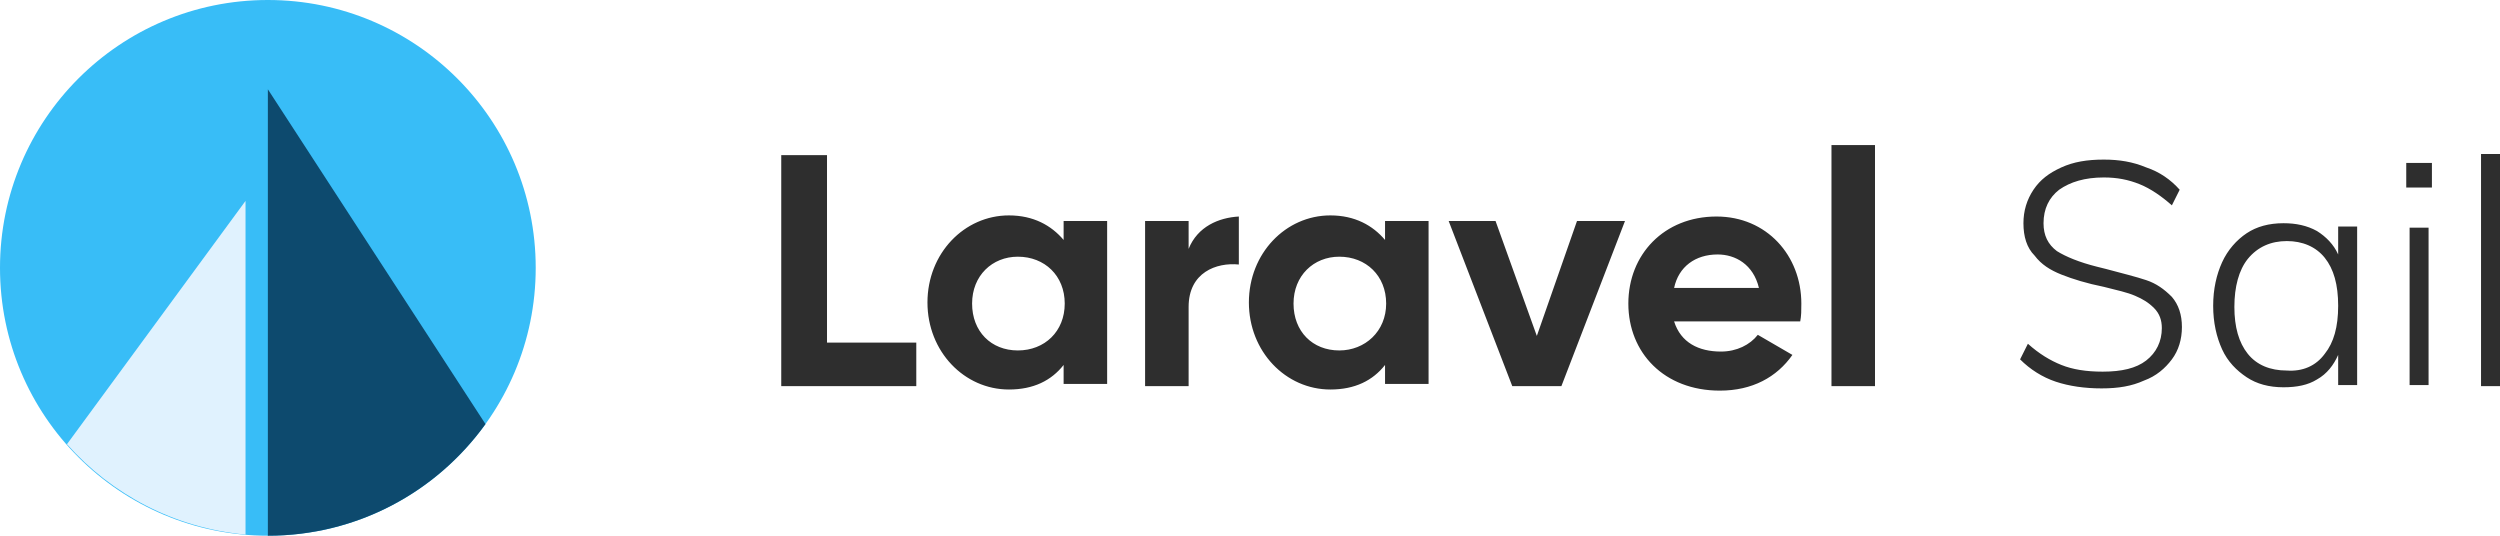
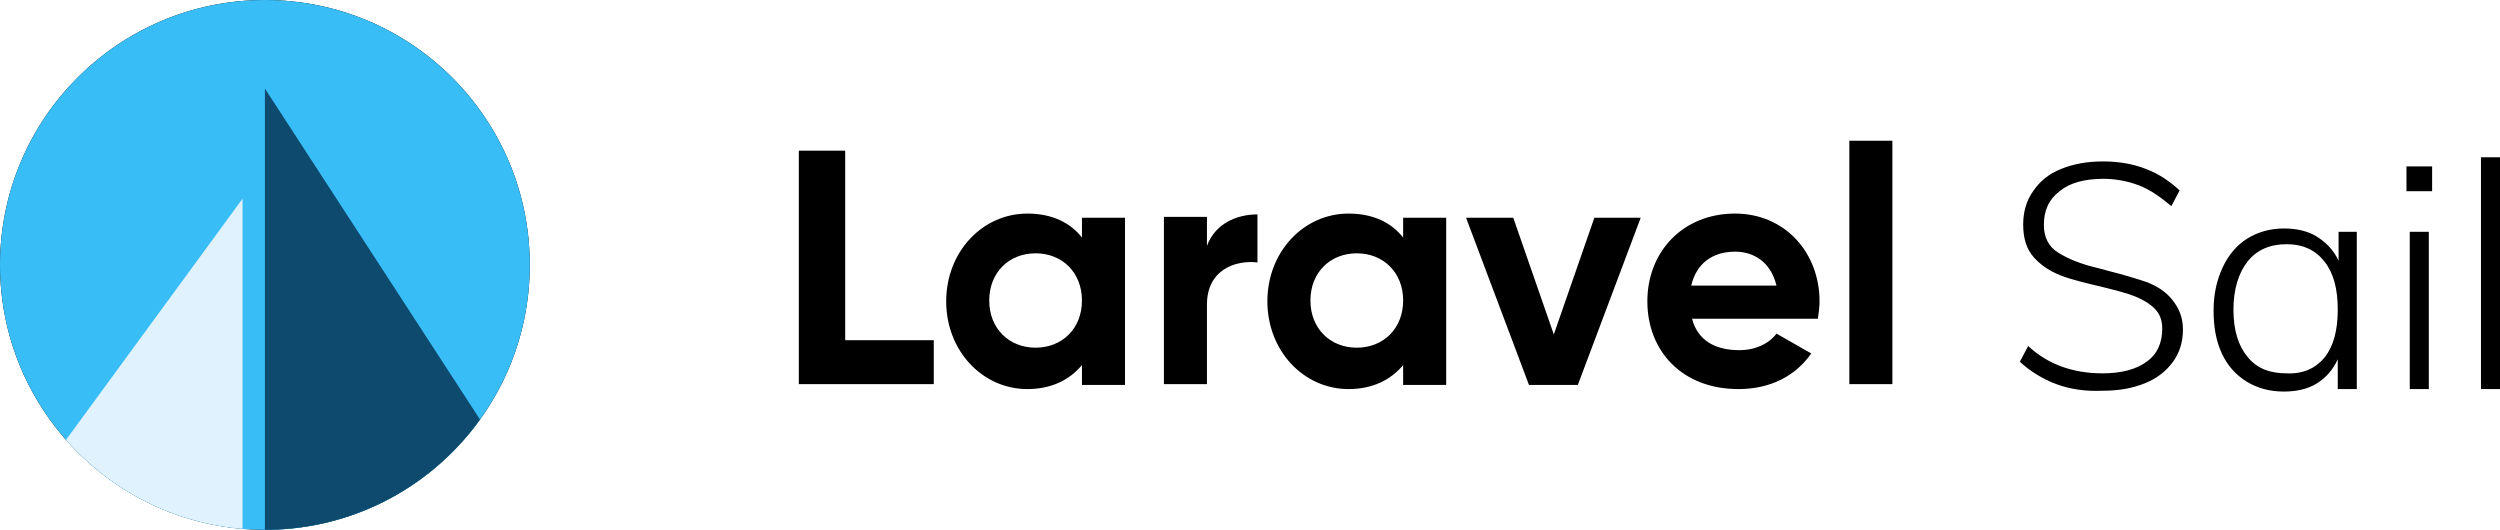
- <svg xmlns="http://www.w3.org/2000/svg" viewBox="0 0 224 48" width="224" height="48">
-   <circle fill="#38bdf7" cx="24" cy="24" r="24" />
-   <path fill="#0d4a6e" d="M43.5 38l-19.5-30v40c8 0 15.1-3.9 19.5-10z" />
-   <path fill="#e0f2fe" d="M6 39.8c4 4.5 9.6 7.5 16 8.1v-29.9l-16 21.8z" />
-   <path fill="#2E2E2E" d="M74.1 30.7v-16.8h-4.1v20.7h12.1v-3.9h-8zM95.3 19.8v1.7c-1.1-1.3-2.7-2.2-4.9-2.2-4 0-7.3 3.4-7.3 7.8s3.3 7.8 7.3 7.8c2.2 0 3.8-.8 4.9-2.2v1.7h3.9v-14.6h-3.9zm-4.1 11.6c-2.4 0-4.1-1.7-4.1-4.2s1.8-4.2 4.1-4.2c2.4 0 4.2 1.7 4.2 4.2s-1.8 4.2-4.2 4.2zM106.5 22.3v-2.5h-3.9v14.8h3.9v-7.1c0-3.1 2.5-4 4.5-3.8v-4.3c-1.8.1-3.7.9-4.5 2.9zM124.1 19.8v1.7c-1.1-1.3-2.7-2.2-4.9-2.2-4 0-7.3 3.4-7.3 7.8s3.3 7.8 7.3 7.8c2.2 0 3.8-.8 4.9-2.2v1.7h3.9v-14.6h-3.9zm-4.1 11.6c-2.4 0-4.1-1.7-4.1-4.2s1.8-4.2 4.1-4.2c2.4 0 4.2 1.7 4.2 4.2s-1.9 4.2-4.2 4.2zM141.3 19.8l-3.6 10.3-3.7-10.3h-4.2l5.7 14.8h4.4l5.7-14.8h-4.3zM150 28.8h11.3c.1-.5.1-1 .1-1.6 0-4.3-3.1-7.8-7.6-7.8-4.7 0-7.9 3.4-7.9 7.8s3.2 7.8 8.2 7.8c2.9 0 5.1-1.2 6.5-3.2l-3.1-1.8c-.7.9-1.9 1.5-3.3 1.5-2 0-3.6-.8-4.2-2.7zm0-3c.4-1.9 1.9-3 3.9-3 1.6 0 3.2.9 3.7 3h-7.6zM164.1 34.6h3.9v-21.6h-3.9v21.6zM184.2 34.2c-1.2-.4-2.3-1.1-3.2-2l.7-1.4c1 .9 2 1.5 3 1.9 1 .4 2.2.6 3.7.6 1.7 0 3-.3 3.9-1 .9-.7 1.4-1.7 1.4-2.9 0-.7-.2-1.3-.7-1.8-.5-.5-1-.8-1.7-1.1-.7-.3-1.6-.5-2.8-.8-1.5-.3-2.8-.7-3.8-1.1-1-.4-1.8-.9-2.4-1.7-.7-.7-1-1.7-1-2.9 0-1.1.3-2.1.9-3 .6-.9 1.4-1.5 2.5-2s2.3-.7 3.8-.7c1.4 0 2.6.2 3.8.7 1.2.4 2.2 1.1 3 2l-.7 1.4c-.9-.8-1.9-1.5-2.9-1.9-1-.4-2-.6-3.2-.6-1.7 0-3 .4-4 1.1-.9.7-1.4 1.7-1.4 3 0 1.1.4 1.9 1.2 2.5.8.5 2 1 3.6 1.4l.8.2c1.5.4 2.7.7 3.6 1 .9.3 1.6.8 2.3 1.5.6.7.9 1.6.9 2.7s-.3 2.1-.9 2.9c-.6.8-1.4 1.5-2.5 1.9-1.1.5-2.3.7-3.8.7s-2.9-.2-4.1-.6zM211.2 20.4v14.1h-1.7v-2.7c-.4.9-1 1.7-1.9 2.2-.8.5-1.8.7-3 .7-1.3 0-2.4-.3-3.3-.9-.9-.6-1.7-1.4-2.2-2.5-.5-1.1-.8-2.4-.8-3.9s.3-2.8.8-3.9 1.3-2 2.2-2.6c.9-.6 2-.9 3.3-.9 1.1 0 2.1.2 3 .7.8.5 1.5 1.2 1.9 2.1v-2.5h1.7zm-2.9 11.3c.8-1 1.2-2.4 1.2-4.3s-.4-3.3-1.2-4.3c-.8-1-2-1.5-3.4-1.5s-2.6.5-3.5 1.6c-.8 1-1.2 2.5-1.2 4.3 0 1.8.4 3.2 1.2 4.2.8 1 2 1.5 3.5 1.5 1.4.1 2.6-.4 3.4-1.5zM215.6 14.6h2.3v2.2h-2.3v-2.2zm.3 20v-14.2h1.7v14.1h-1.7zM222.3 34.6v-20.8h1.7v20.8h-1.7z" />
+ <svg xmlns="http://www.w3.org/2000/svg" xmlns:xlink="http://www.w3.org/1999/xlink" width="302" height="64" viewBox="0 0 302 64">
+   <path d="M102.1,41.1V18.2h-5.6v28.2h16.3v-5.3H102.1z M130.7,26.3v2.4c-1.4-1.8-3.6-2.9-6.6-2.9c-5.4,0-9.8,4.6-9.8,10.6s4.4,10.6,9.8,10.6c2.9,0,5.1-1.1,6.6-2.9v2.4h5.2V26.3 H130.7z M125.1,42c-3.2,0-5.6-2.3-5.6-5.7c0-3.4,2.4-5.7,5.6-5.7c3.2,0,5.6,2.3,5.6,5.7C130.7,39.7,128.3,42,125.1,42z M145.8,29.7v-3.5h-5.2v20.2h5.2v-9.6c0-4.2,3.4-5.4,6.1-5.1v-5.8C149.4,25.9,146.8,27,145.8,29.7z M169.5,26.3v2.4c-1.4-1.8-3.6-2.9-6.6-2.9c-5.4,0-9.8,4.6-9.8,10.6s4.4,10.6,9.8,10.6c2.9,0,5.1-1.1,6.6-2.9v2.4h5.2V26.3 H169.5z M163.9,42c-3.2,0-5.6-2.3-5.6-5.7c0-3.4,2.4-5.7,5.6-5.7c3.2,0,5.6,2.3,5.6,5.7C169.5,39.7,167.1,42,163.9,42z M192.6,26.3l-4.9,14.1l-4.9-14.1h-5.7l7.6,20.2h5.9l7.6-20.2H192.6z M204.4,38.5h15.2c0.1-0.7,0.2-1.4,0.2-2.1c0-5.9-4.2-10.6-10.2-10.6c-6.3,0-10.6,4.6-10.6,10.6S203.2,47,210,47 c3.9,0,6.9-1.6,8.8-4.3l-4.2-2.4c-0.9,1.2-2.5,2-4.5,2C207.3,42.3,205.1,41.2,204.4,38.5z M204.3,34.5c0.6-2.6,2.5-4.1,5.3-4.1 c2.2,0,4.3,1.2,5,4.1H204.3z M223.4,46.4h5.2V17h-5.2V46.4z" />
+   <path d="M248.4,46.4c-1.6-0.6-3.1-1.5-4.4-2.7l1-1.9c1.3,1.2,2.7,2,4.1,2.5s3,0.8,4.9,0.8c2.3,0,4.1-0.5,5.3-1.4 c1.3-0.9,1.9-2.3,1.9-4c0-1-0.3-1.8-0.9-2.4c-0.6-0.6-1.4-1.1-2.4-1.5c-1-0.4-2.2-0.7-3.8-1.1c-2.1-0.5-3.8-0.9-5.1-1.4 c-1.3-0.5-2.4-1.2-3.3-2.2c-0.9-1-1.3-2.3-1.3-4c0-1.5,0.4-2.9,1.2-4c0.8-1.2,1.9-2.1,3.4-2.7c1.5-0.6,3.1-0.9,5.1-0.9 c1.8,0,3.6,0.3,5.1,0.9c1.6,0.6,2.9,1.5,4.1,2.6l-1,1.9c-1.3-1.1-2.6-2-3.9-2.5c-1.3-0.5-2.8-0.8-4.3-0.8c-2.3,0-4.1,0.5-5.3,1.5 c-1.3,1-1.9,2.3-1.9,4.1c0,1.5,0.6,2.6,1.7,3.3c1.1,0.7,2.7,1.4,4.9,1.9l1.1,0.3c2,0.5,3.6,1,4.8,1.4c1.2,0.5,2.2,1.1,3,2.1 s1.3,2.1,1.3,3.6c0,1.5-0.4,2.8-1.2,3.9c-0.8,1.1-1.9,2-3.4,2.6c-1.5,0.6-3.1,0.9-5.1,0.9C251.9,47.3,250,47,248.4,46.4z M284.7,28v19h-2.3v-3.6c-0.6,1.3-1.4,2.2-2.5,2.9c-1.1,0.7-2.5,1-4,1c-1.7,0-3.2-0.4-4.5-1.2c-1.3-0.8-2.3-1.9-3-3.4 c-0.7-1.5-1-3.2-1-5.2c0-2,0.4-3.7,1.1-5.2c0.7-1.5,1.7-2.7,3-3.5s2.8-1.2,4.4-1.2c1.5,0,2.9,0.3,4,1s2,1.6,2.6,2.9V28H284.7z M280.8,43.2c1.1-1.4,1.6-3.3,1.6-5.8c0-2.5-0.5-4.4-1.6-5.8c-1.1-1.4-2.6-2.1-4.6-2.1s-3.6,0.7-4.7,2.1c-1.1,1.4-1.7,3.4-1.7,5.8 c0,2.5,0.6,4.4,1.7,5.7c1.1,1.4,2.7,2,4.7,2C278.2,45.2,279.7,44.5,280.8,43.2z M290.7,20.1h3.1v3h-3.1V20.1z M291.1,47V28h2.3v19H291.1z M299.7,47V19h2.3v28H299.7z" />
+   <circle id="a" cx="32" cy="32" r="32" />
+   <clipPath id="b">
+     <use xlink:href="#a" style="overflow:visible;" />
+   </clipPath>
+   <g clip-path="url(#b)">
+     <rect fill="#38bdf7" width="64" height="64" />
+     <path fill="#0d4a6e" d="M58,50.7l-26-40V64h26V50.7z" />
+     <path fill="#e0f2fe" d="M8,53.1V64h21.3V24L8,53.1z" />
+   </g>
</svg>
